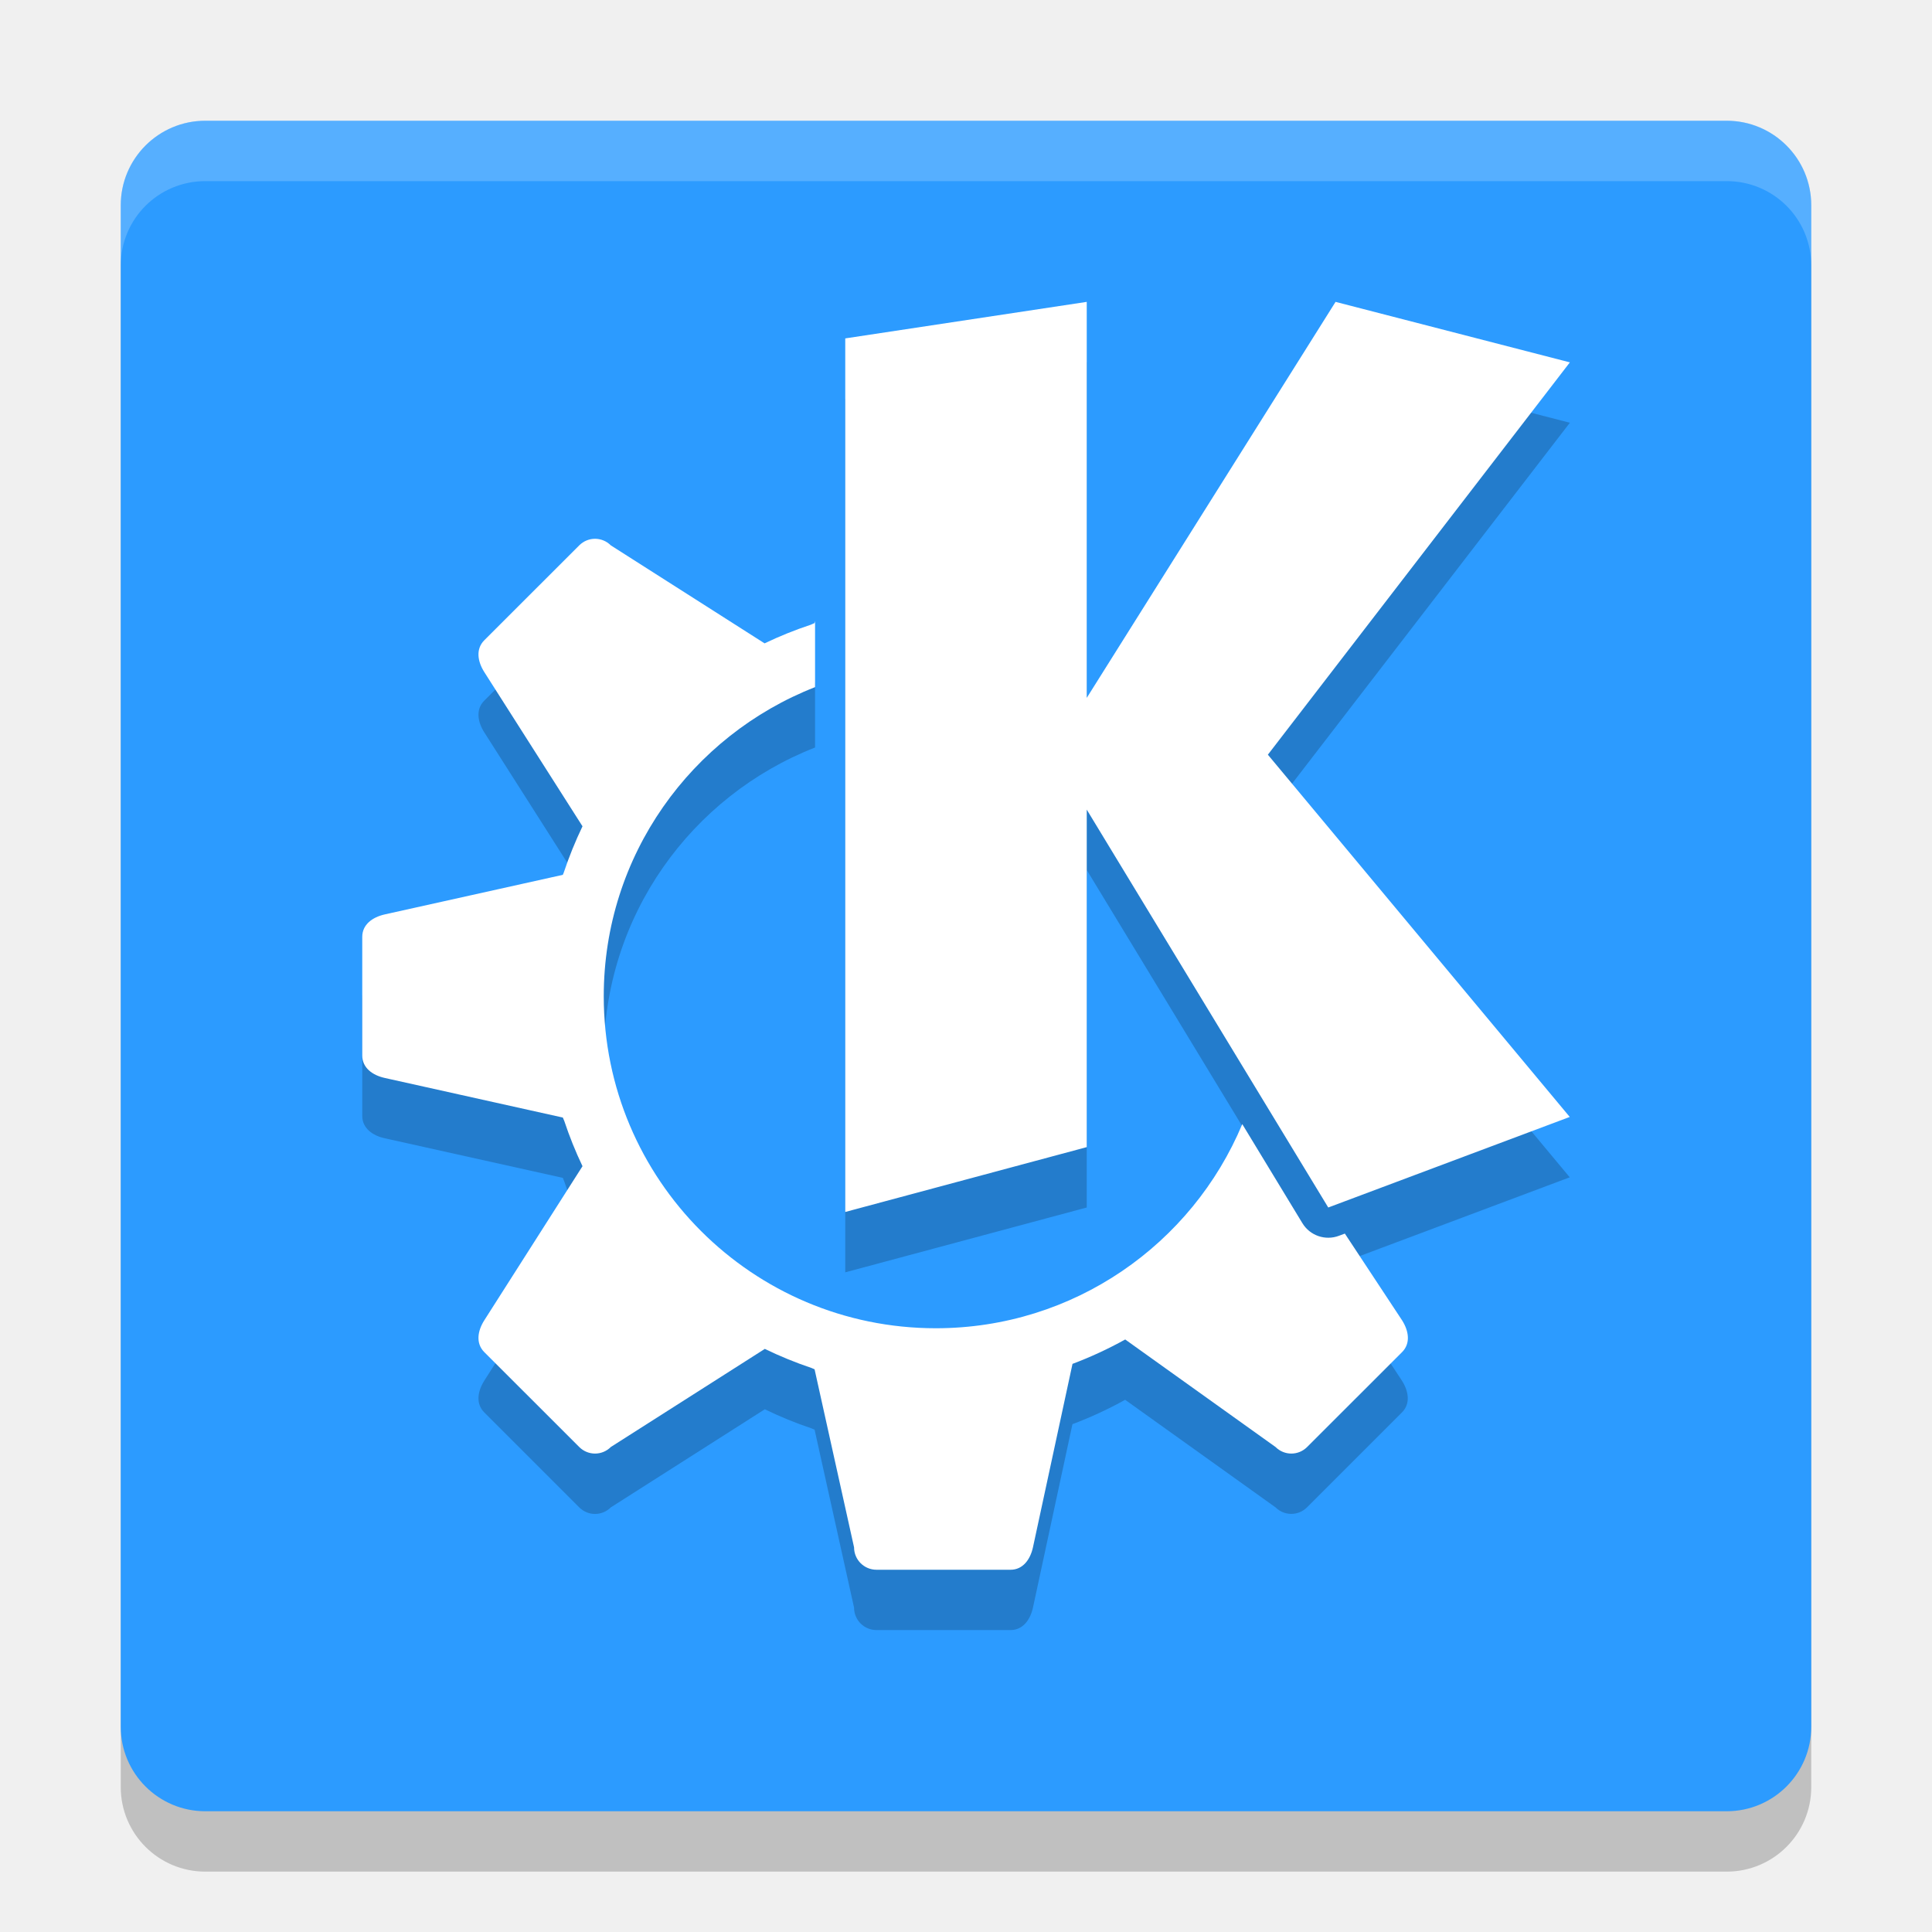
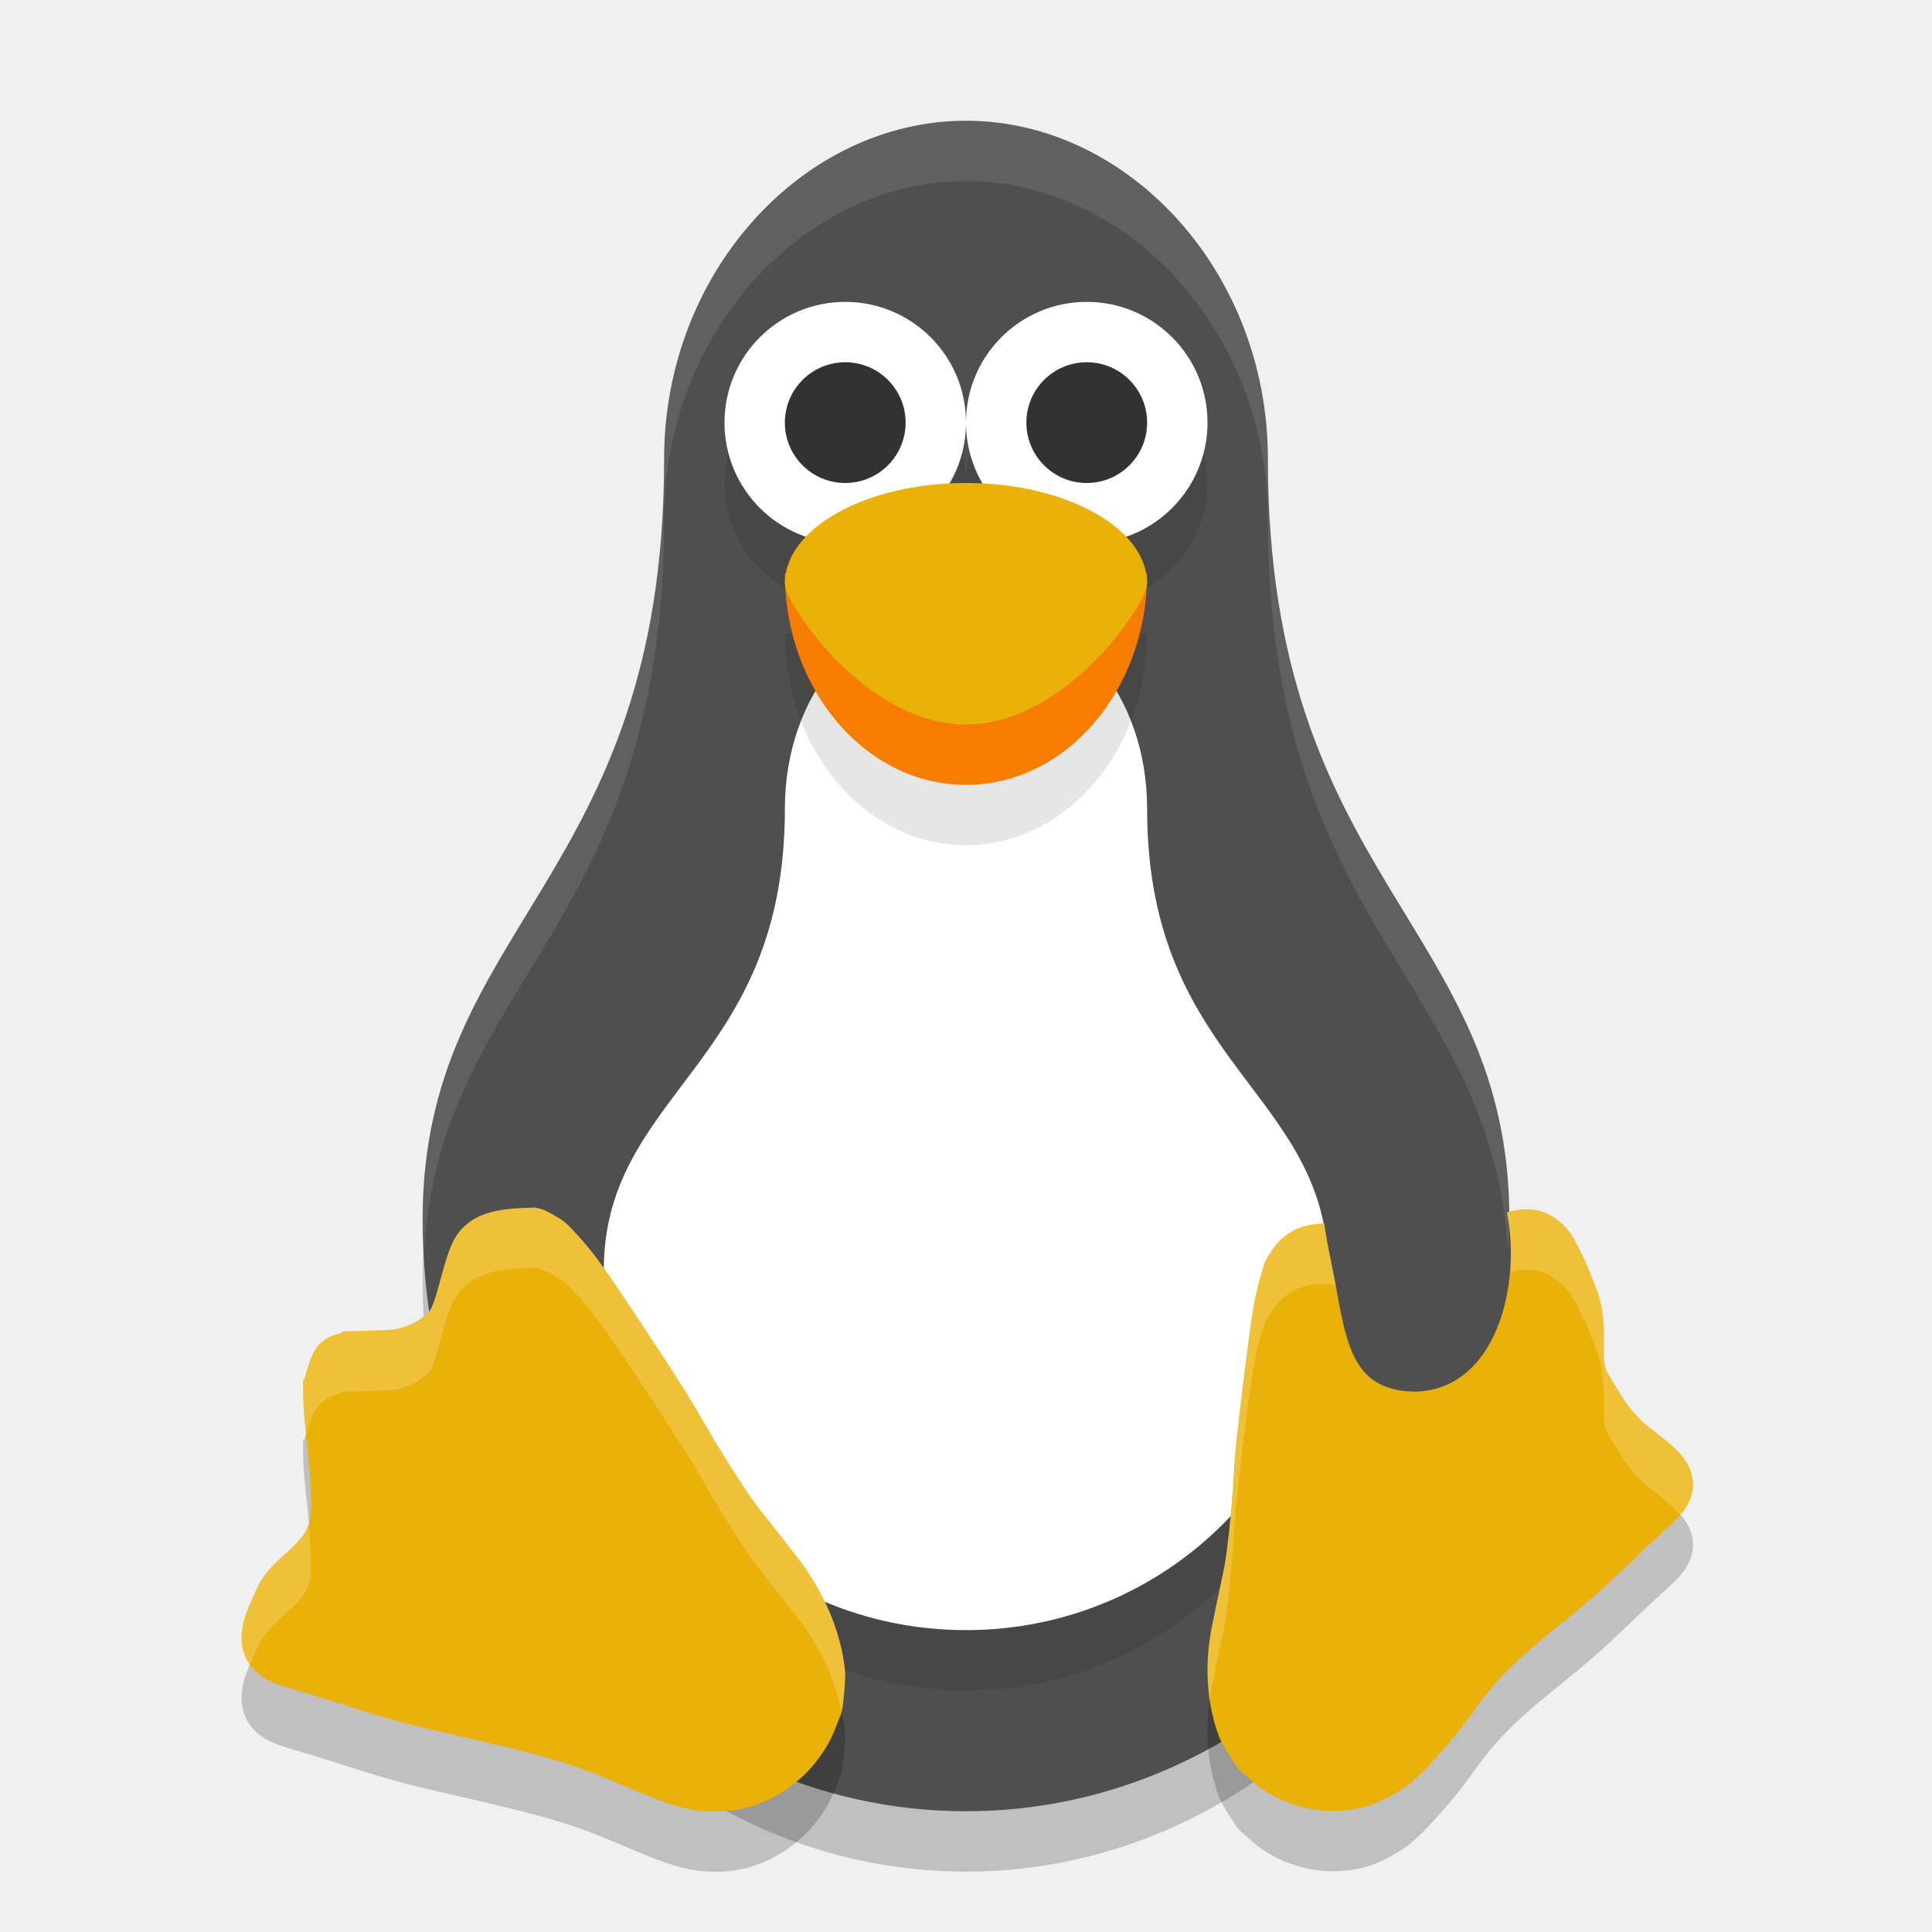
<svg xmlns="http://www.w3.org/2000/svg" width="32" height="32" version="1.1">
-   <rect style="opacity:0.2" width="28" height="28" x="2" y="3" rx="1.4" ry="1.4" />
-   <rect style="fill:#2c9bff" width="28" height="28" x="2" y="2" rx="1.4" ry="1.4" />
-   <path style="opacity:0.2" d="M 18,6 14,6.605 V 21.074 L 18,20 V 14.41 L 22,21 26,19.5 21,13.5 26.002,7.002 22.121,6 18,12.559 Z M 9.855,9.924 c -0.095,0 -0.189,0.037 -0.262,0.109 l -1.572,1.572 c -0.145,0.145 -0.11,0.352 0,0.525 l 1.627,2.555 c -0.121,0.25 -0.225,0.508 -0.312,0.771 -0.004,0.011 -0.01,0.022 -0.014,0.033 l -2.951,0.656 C 6.171,16.191 6,16.312 6,16.518 V 17.5 18.482 c 0,0.205 0.171,0.327 0.371,0.371 l 2.951,0.656 c 0.006,0.019 0.017,0.037 0.023,0.057 0.085,0.256 0.186,0.507 0.303,0.75 l -1.627,2.553 c -0.11,0.173 -0.145,0.38 0,0.525 L 9.594,24.967 c 0.145,0.145 0.378,0.145 0.523,0 l 2.551,-1.625 c 0.251,0.122 0.509,0.228 0.773,0.316 0.017,0.006 0.033,0.016 0.051,0.021 l 0.654,2.949 c 0,0.205 0.166,0.371 0.371,0.371 h 2.221 c 0.205,0 0.327,-0.171 0.371,-0.371 l 0.654,-3.039 c 0.301,-0.113 0.592,-0.248 0.873,-0.404 l 2.49,1.781 c 0.145,0.145 0.378,0.145 0.523,0 l 1.572,-1.572 c 0.145,-0.145 0.11,-0.352 0,-0.525 l -0.947,-1.438 -0.1,0.037 c -0.225,0.085 -0.479,-0.003 -0.604,-0.209 L 20.576,19.619 C 19.746,21.604 17.786,23 15.5,23 12.462,23 10,20.538 10,17.5 c 0,-2.331 1.453,-4.318 3.5,-5.119 v -1.096 l -0.008,0.035 c -0.022,0.007 -0.042,0.02 -0.064,0.027 -0.261,0.087 -0.516,0.19 -0.764,0.309 L 10.117,10.033 C 10.045,9.961 9.95,9.924 9.855,9.924 Z" />
-   <path style="fill:#ffffff" d="M 18 5 L 14 5.605 L 14 20.074 L 18 19 L 18 13.41 L 22 20 L 26 18.5 L 21 12.5 L 26.002 6.002 L 22.121 5 L 18 11.559 L 18 5 z M 9.855 8.924 C 9.761 8.924 9.666 8.961 9.594 9.033 L 8.021 10.605 C 7.876 10.751 7.911 10.958 8.021 11.131 L 9.648 13.686 C 9.528 13.936 9.424 14.193 9.336 14.457 C 9.332 14.468 9.326 14.479 9.322 14.49 L 6.371 15.146 C 6.171 15.191 6 15.312 6 15.518 L 6 16.5 L 6 17.482 C 6 17.688 6.171 17.809 6.371 17.854 L 9.322 18.51 C 9.329 18.529 9.339 18.547 9.346 18.566 C 9.431 18.822 9.532 19.073 9.648 19.316 L 8.021 21.869 C 7.911 22.042 7.876 22.249 8.021 22.395 L 9.594 23.967 C 9.739 24.112 9.972 24.112 10.117 23.967 L 12.668 22.342 C 12.919 22.464 13.177 22.569 13.441 22.658 C 13.459 22.664 13.475 22.674 13.492 22.68 L 14.146 25.629 C 14.146 25.834 14.312 26 14.518 26 L 16.738 26 C 16.943 26 17.065 25.829 17.109 25.629 L 17.764 22.59 C 18.064 22.477 18.356 22.342 18.637 22.186 L 21.127 23.967 C 21.272 24.112 21.505 24.112 21.65 23.967 L 23.223 22.395 C 23.368 22.249 23.333 22.042 23.223 21.869 L 22.275 20.432 L 22.176 20.469 C 21.951 20.553 21.697 20.466 21.572 20.26 L 20.576 18.619 C 19.746 20.604 17.786 22 15.5 22 C 12.462 22 10 19.538 10 16.5 C 10 14.169 11.453 12.182 13.5 11.381 L 13.5 10.285 L 13.492 10.32 C 13.47 10.328 13.45 10.34 13.428 10.348 C 13.167 10.434 12.912 10.537 12.664 10.656 L 10.117 9.033 C 10.045 8.961 9.95 8.924 9.855 8.924 z" />
-   <path style="fill:#ffffff;opacity:0.2" d="M 3.4 2 C 2.625 2 2 2.625 2 3.4 L 2 4.4 C 2 3.625 2.625 3 3.4 3 L 28.6 3 C 29.375 3 30 3.625 30 4.4 L 30 3.4 C 30 2.625 29.375 2 28.6 2 L 3.4 2 z" />
+   <g transform="translate(0,-1020.362)">
+     <path style="opacity:0.2" d="m 16,1023.362 c -2.685,0 -5,2.498 -5,5.6 0,7 -4,7.7 -4,12.6 0,5.412 4.029,9.8 9,9.8 4.971,0 9,-4.388 9,-9.8 0,-4.9 -4,-5.6 -4,-12.6 0,-3.102 -2.315,-5.6 -5,-5.6 z" />
+     <path style="fill:#4f4f4f" d="m 16,1022.362 c -2.685,0 -5,2.498 -5,5.6 0,7 -4,7.7 -4,12.6 0,5.412 4.029,9.8 9,9.8 4.971,0 9,-4.388 9,-9.8 0,-4.9 -4,-5.6 -4,-12.6 0,-3.102 -2.315,-5.6 -5,-5.6 z" />
+     <path style="opacity:0.1" d="m 16,1031.362 c -1.79,0 -3,1.516 -3,3.4 0,4.25 -3,4.675 -3,7.65 0,3.286 2.686,5.95 6,5.95 3.314,0 6,-2.664 6,-5.95 0,-2.975 -3,-3.4 -3,-7.65 0,-1.883 -1.21,-3.4 -3,-3.4 z" />
+     <path style="fill:#ffffff" d="m 16,1030.362 c -1.79,0 -3,1.516 -3,3.4 0,4.25 -3,4.675 -3,7.65 0,3.286 2.686,5.95 6,5.95 3.314,0 6,-2.664 6,-5.95 0,-2.975 -3,-3.4 -3,-7.65 0,-1.883 -1.21,-3.4 -3,-3.4 z" />
+     <path style="opacity:0.2" d="m 11.518,1051.341 c -0.301,-0.048 -0.568,-0.138 -1.152,-0.39 -0.869,-0.375 -1.275,-0.497 -2.865,-0.86 -0.794,-0.181 -1.089,-0.262 -1.778,-0.484 -0.251,-0.081 -0.584,-0.184 -0.742,-0.23 -0.428,-0.123 -0.541,-0.171 -0.698,-0.294 -0.214,-0.168 -0.313,-0.428 -0.275,-0.717 0.024,-0.185 0.089,-0.363 0.268,-0.737 0.239,-0.5 0.832,-0.679 0.868,-1.171 0.021,-0.289 0.004,-0.615 -0.07,-1.292 -0.043,-0.401 -0.053,-0.549 -0.054,-0.804 -6.553e-4,-0.277 0.003,-0.084 0.031,-0.19 0.107,-0.397 0.189,-0.625 0.567,-0.724 0.11,-0.029 -0.12,-0.033 0.395,-0.043 0.32,-0.01 0.506,-0.018 0.547,-0.028 0.222,-0.051 0.384,-0.134 0.534,-0.277 0.143,-0.137 0.242,-0.876 0.429,-1.21 0.292,-0.514 0.867,-0.509 1.336,-0.528 0.133,0.028 0.177,0.046 0.323,0.13 0.147,0.084 0.188,0.118 0.316,0.254 0.321,0.342 0.475,0.553 1.195,1.644 0.571,0.865 0.745,1.142 0.976,1.548 0.251,0.442 0.703,1.152 0.87,1.366 0.028,0.037 0.202,0.257 0.386,0.49 0.184,0.234 0.352,0.452 0.374,0.486 0.346,0.482 0.588,1.036 0.675,1.59 0.029,0.193 0.03,0.226 0.014,0.447 -0.021,0.281 -0.038,0.4 -0.069,0.462 -0.012,0.025 -0.039,0.092 -0.06,0.149 -0.264,0.736 -0.923,1.289 -1.686,1.414 -0.162,0.027 -0.484,0.027 -0.656,0 z" />
+     <path style="fill:#eab108" d="m 11.518,1050.342 c -0.301,-0.048 -0.568,-0.138 -1.152,-0.39 -0.869,-0.375 -1.275,-0.497 -2.865,-0.86 -0.794,-0.181 -1.089,-0.262 -1.778,-0.484 -0.251,-0.081 -0.584,-0.184 -0.742,-0.23 -0.428,-0.123 -0.541,-0.171 -0.698,-0.294 -0.214,-0.168 -0.313,-0.428 -0.275,-0.717 0.024,-0.185 0.089,-0.363 0.268,-0.737 0.239,-0.5 0.832,-0.679 0.868,-1.171 0.021,-0.289 0.004,-0.615 -0.07,-1.292 -0.043,-0.401 -0.053,-0.549 -0.054,-0.804 -6.553e-4,-0.277 0.003,-0.084 0.031,-0.19 0.107,-0.396 0.189,-0.625 0.567,-0.724 0.11,-0.029 -0.12,-0.033 0.395,-0.043 0.32,-0.01 0.506,-0.018 0.547,-0.028 0.222,-0.051 0.384,-0.134 0.534,-0.277 0.143,-0.137 0.242,-0.876 0.429,-1.21 0.292,-0.514 0.867,-0.509 1.336,-0.528 0.133,0.028 0.177,0.046 0.323,0.13 0.147,0.084 0.188,0.118 0.316,0.254 0.321,0.342 0.475,0.553 1.195,1.644 0.571,0.865 0.745,1.142 0.976,1.548 0.251,0.442 0.703,1.152 0.87,1.366 0.028,0.037 0.202,0.257 0.386,0.49 0.184,0.234 0.352,0.452 0.374,0.486 0.346,0.482 0.588,1.036 0.675,1.59 0.029,0.193 0.03,0.226 0.014,0.447 -0.021,0.281 -0.038,0.4 -0.069,0.462 -0.012,0.025 -0.039,0.092 -0.06,0.149 -0.264,0.736 -0.923,1.289 -1.686,1.414 -0.162,0.027 -0.484,0.027 -0.656,0 z" />
+     <path style="opacity:0.2" d="m 23.212,1051.008 c 0.23,-0.162 0.414,-0.343 0.793,-0.784 0.565,-0.658 0.551,-0.921 1.72,-1.863 0.583,-0.47 0.795,-0.655 1.274,-1.116 0.174,-0.168 0.408,-0.387 0.52,-0.488 0.304,-0.274 0.378,-0.359 0.457,-0.523 0.107,-0.223 0.082,-0.474 -0.069,-0.693 -0.097,-0.14 -0.225,-0.258 -0.528,-0.488 -0.405,-0.307 -0.521,-0.572 -0.755,-0.955 -0.138,-0.226 0.042,-0.796 -0.178,-1.375 -0.13,-0.342 -0.183,-0.466 -0.289,-0.673 -0.114,-0.224 -0.138,-0.263 -0.205,-0.337 -0.253,-0.278 -0.535,-0.371 -0.89,-0.297 -0.103,0.022 -0.163,0.047 -0.594,0.248 -0.269,0.125 -0.51,0.232 -0.548,0.241 -0.205,0.05 -0.374,0.047 -0.558,-0.01 -0.176,-0.052 -0.315,0.314 -0.609,0.12 -0.201,-0.132 -0.416,-0.296 -0.571,-0.338 -0.214,-0.059 -0.214,-0.059 -0.414,-0.037 -0.193,0.024 -0.335,0.079 -0.492,0.201 -0.099,0.077 -0.128,0.11 -0.214,0.237 -0.087,0.128 -0.107,0.172 -0.157,0.334 -0.124,0.408 -0.164,0.641 -0.309,1.818 -0.115,0.933 -0.144,1.228 -0.167,1.651 -0.024,0.46 -0.105,1.218 -0.155,1.46 -0.008,0.041 -0.061,0.291 -0.117,0.554 -0.056,0.264 -0.105,0.509 -0.109,0.545 -0.087,0.531 -0.058,1.079 0.1,1.562 0.056,0.168 0.069,0.195 0.174,0.367 0.133,0.219 0.198,0.308 0.249,0.346 0.02,0.015 0.07,0.058 0.111,0.096 0.525,0.489 1.301,0.668 1.986,0.459 0.146,-0.044 0.413,-0.176 0.544,-0.267 z" />
+     <path style="fill:#eab108" d="m 23.212,1050.008 c 0.23,-0.162 0.414,-0.343 0.793,-0.784 0.565,-0.658 0.551,-0.921 1.72,-1.863 0.583,-0.47 0.795,-0.655 1.274,-1.116 0.174,-0.168 0.408,-0.387 0.52,-0.488 0.304,-0.274 0.378,-0.359 0.457,-0.523 0.107,-0.223 0.082,-0.474 -0.069,-0.693 -0.097,-0.14 -0.225,-0.258 -0.528,-0.488 -0.405,-0.307 -0.521,-0.572 -0.755,-0.955 -0.138,-0.226 0.042,-0.796 -0.178,-1.375 -0.13,-0.342 -0.183,-0.466 -0.289,-0.673 -0.114,-0.224 -0.138,-0.263 -0.205,-0.337 -0.253,-0.278 -0.535,-0.371 -0.89,-0.297 -0.103,0.022 -0.163,0.047 -0.594,0.248 -0.269,0.125 -0.51,0.232 -0.548,0.241 -0.205,0.05 -0.374,0.047 -0.558,-0.01 -0.176,-0.052 -0.315,0.314 -0.609,0.12 -0.201,-0.132 -0.416,-0.296 -0.571,-0.338 -0.214,-0.059 -0.214,-0.059 -0.414,-0.037 -0.193,0.024 -0.335,0.079 -0.492,0.201 -0.099,0.077 -0.128,0.11 -0.214,0.237 -0.087,0.128 -0.107,0.172 -0.157,0.334 -0.124,0.408 -0.164,0.641 -0.309,1.818 -0.115,0.933 -0.144,1.228 -0.167,1.651 -0.024,0.46 -0.105,1.219 -0.155,1.46 -0.008,0.041 -0.061,0.29 -0.117,0.554 -0.056,0.264 -0.105,0.509 -0.109,0.545 -0.087,0.531 -0.058,1.079 0.1,1.562 0.056,0.168 0.069,0.195 0.174,0.367 0.133,0.219 0.198,0.308 0.249,0.346 0.02,0.015 0.07,0.058 0.111,0.096 0.525,0.489 1.301,0.668 1.986,0.459 0.146,-0.044 0.413,-0.176 0.544,-0.267 z" />
+     <circle style="opacity:0.1" cx="14" cy="1028.362" r="2" />
+     <circle style="fill:#ffffff" cx="14" cy="1027.362" r="2" />
+     <circle style="fill:#323232" cx="14" cy="1027.362" r="1" />
+     <path style="opacity:0.1" d="m 19,1030.862 c 0,1.933 -1.343,3.5 -3,3.5 -1.657,0 -3,-1.567 -3,-3.5 z" />
+     <path style="fill:#f77d00" d="m 19,1029.862 c 0,1.933 -1.343,3.5 -3,3.5 -1.657,0 -3,-1.567 -3,-3.5 z" />
+     <circle style="opacity:0.1" cx="18" cy="1028.362" r="2" />
+     <circle style="fill:#ffffff" cx="18" cy="1027.362" r="2" />
+     <circle style="fill:#323232" cx="18" cy="1027.362" r="1" />
+     <path style="fill:#eab108" d="m 19,1030.029 c 0,0.333 -1.343,2.333 -3,2.333 -1.657,0 -3,-2 -3,-2.333 0,-0.92 1.343,-1.667 3,-1.667 1.657,0 3,0.746 3,1.667 z" />
+     <path style="fill:#ffffff;opacity:0.2" transform="translate(0,1020.362)" d="M 25.314 20.031 C 25.234 20.029 25.149 20.036 25.061 20.055 C 24.958 20.077 24.898 20.101 24.467 20.303 C 24.198 20.427 23.956 20.534 23.918 20.543 C 23.713 20.593 23.544 20.59 23.359 20.533 C 23.184 20.481 23.046 20.848 22.752 20.654 C 22.551 20.523 22.336 20.359 22.182 20.316 C 21.967 20.257 21.968 20.257 21.768 20.279 C 21.575 20.303 21.432 20.358 21.275 20.48 C 21.177 20.557 21.147 20.589 21.061 20.717 C 20.974 20.845 20.954 20.889 20.904 21.051 C 20.78 21.459 20.74 21.692 20.596 22.869 C 20.481 23.802 20.452 24.097 20.43 24.52 C 20.405 24.98 20.323 25.739 20.273 25.98 C 20.265 26.021 20.212 26.271 20.156 26.535 C 20.1 26.799 20.053 27.044 20.049 27.08 C 19.989 27.448 19.988 27.823 20.043 28.18 C 20.047 28.146 20.043 28.113 20.049 28.08 C 20.053 28.044 20.1 27.799 20.156 27.535 C 20.212 27.271 20.265 27.021 20.273 26.98 C 20.323 26.739 20.405 25.98 20.43 25.52 C 20.452 25.097 20.481 24.802 20.596 23.869 C 20.74 22.692 20.78 22.459 20.904 22.051 C 20.954 21.889 20.974 21.845 21.061 21.717 C 21.147 21.589 21.177 21.557 21.275 21.48 C 21.432 21.358 21.575 21.301 21.768 21.277 C 21.968 21.255 21.967 21.255 22.182 21.314 C 22.336 21.357 22.551 21.523 22.752 21.654 C 23.046 21.848 23.184 21.481 23.359 21.533 C 23.544 21.59 23.713 21.593 23.918 21.543 C 23.956 21.534 24.198 21.428 24.467 21.303 C 24.898 21.101 24.958 21.077 25.061 21.055 C 25.416 20.98 25.698 21.074 25.951 21.352 C 26.019 21.425 26.042 21.463 26.156 21.688 C 26.262 21.894 26.313 22.019 26.443 22.361 C 26.664 22.94 26.485 23.511 26.623 23.736 C 26.857 24.12 26.974 24.382 27.379 24.689 C 27.621 24.873 27.738 24.985 27.83 25.094 C 27.897 25.017 27.935 24.954 27.975 24.871 C 28.082 24.648 28.058 24.396 27.906 24.178 C 27.809 24.038 27.682 23.921 27.379 23.691 C 26.974 23.384 26.857 23.12 26.623 22.736 C 26.485 22.511 26.664 21.94 26.443 21.361 C 26.313 21.019 26.262 20.894 26.156 20.688 C 26.042 20.463 26.019 20.425 25.951 20.352 C 25.761 20.143 25.555 20.039 25.314 20.031 z" />
+     <path style="fill:#4f4f4f" d="m 23.451,1043.411 c -1.152,0 -1.16,-0.957 -1.39,-2.085 -0.256,-1.256 -0.419,-1.982 1.585,-2.085 1.736,-0.57 2.004,4.104 -0.195,4.171 z" />
+     <path style="opacity:0.1;fill:#ffffff" transform="translate(0,1020.362)" d="M 16 2 C 13.315 2 11 4.497 11 7.6 C 11 14.6 7 15.299 7 20.199 C 7 20.376 7.017 20.548 7.025 20.723 C 7.281 16.256 11 15.36 11 8.6 C 11 5.497 13.315 3 16 3 C 18.685 3 21 5.497 21 8.6 C 21 15.36 24.719 16.256 24.975 20.723 C 24.983 20.548 25 20.376 25 20.199 C 25 15.299 21 14.6 21 7.6 C 21 4.497 18.685 2 16 2 z" />
+     <path style="fill:#ffffff;opacity:0.2" transform="translate(0,1020.362)" d="M 8.861 20 C 8.392 20.019 7.815 20.015 7.523 20.529 C 7.336 20.862 7.239 21.601 7.096 21.738 C 6.945 21.882 6.783 21.965 6.561 22.016 C 6.519 22.026 6.334 22.033 6.014 22.043 C 5.499 22.053 5.729 22.057 5.619 22.086 C 5.24 22.185 5.158 22.414 5.051 22.811 C 5.022 22.916 5.019 22.723 5.02 23 C 5.02 23.241 5.033 23.405 5.07 23.758 C 5.17 23.401 5.261 23.179 5.619 23.086 C 5.729 23.057 5.499 23.053 6.014 23.043 C 6.334 23.033 6.519 23.026 6.561 23.016 C 6.783 22.965 6.945 22.882 7.096 22.738 C 7.239 22.601 7.336 21.861 7.523 21.527 C 7.815 21.013 8.392 21.019 8.861 21 C 8.994 21.028 9.038 21.046 9.184 21.131 C 9.33 21.215 9.372 21.249 9.5 21.385 C 9.821 21.727 9.975 21.938 10.695 23.029 C 11.266 23.894 11.44 24.17 11.67 24.576 C 11.921 25.018 12.373 25.729 12.541 25.943 C 12.569 25.98 12.744 26.2 12.928 26.434 C 13.112 26.667 13.279 26.884 13.301 26.918 C 13.608 27.346 13.826 27.831 13.934 28.322 C 13.954 28.251 13.974 28.178 13.99 27.955 C 14.006 27.734 14.006 27.703 13.977 27.51 C 13.89 26.956 13.646 26.4 13.301 25.918 C 13.279 25.884 13.112 25.667 12.928 25.434 C 12.744 25.2 12.569 24.98 12.541 24.943 C 12.373 24.729 11.921 24.018 11.67 23.576 C 11.44 23.17 11.266 22.894 10.695 22.029 C 9.975 20.938 9.821 20.727 9.5 20.385 C 9.372 20.249 9.33 20.215 9.184 20.131 C 9.038 20.046 8.994 20.028 8.861 20 z M 5.113 25.236 C 4.987 25.626 4.49 25.819 4.275 26.268 C 4.097 26.641 4.032 26.819 4.008 27.004 C 3.979 27.218 4.027 27.416 4.141 27.572 C 4.178 27.481 4.213 27.396 4.275 27.266 C 4.514 26.766 5.108 26.587 5.145 26.096 C 5.16 25.885 5.145 25.606 5.113 25.236 z" />
+   </g>
</svg>
